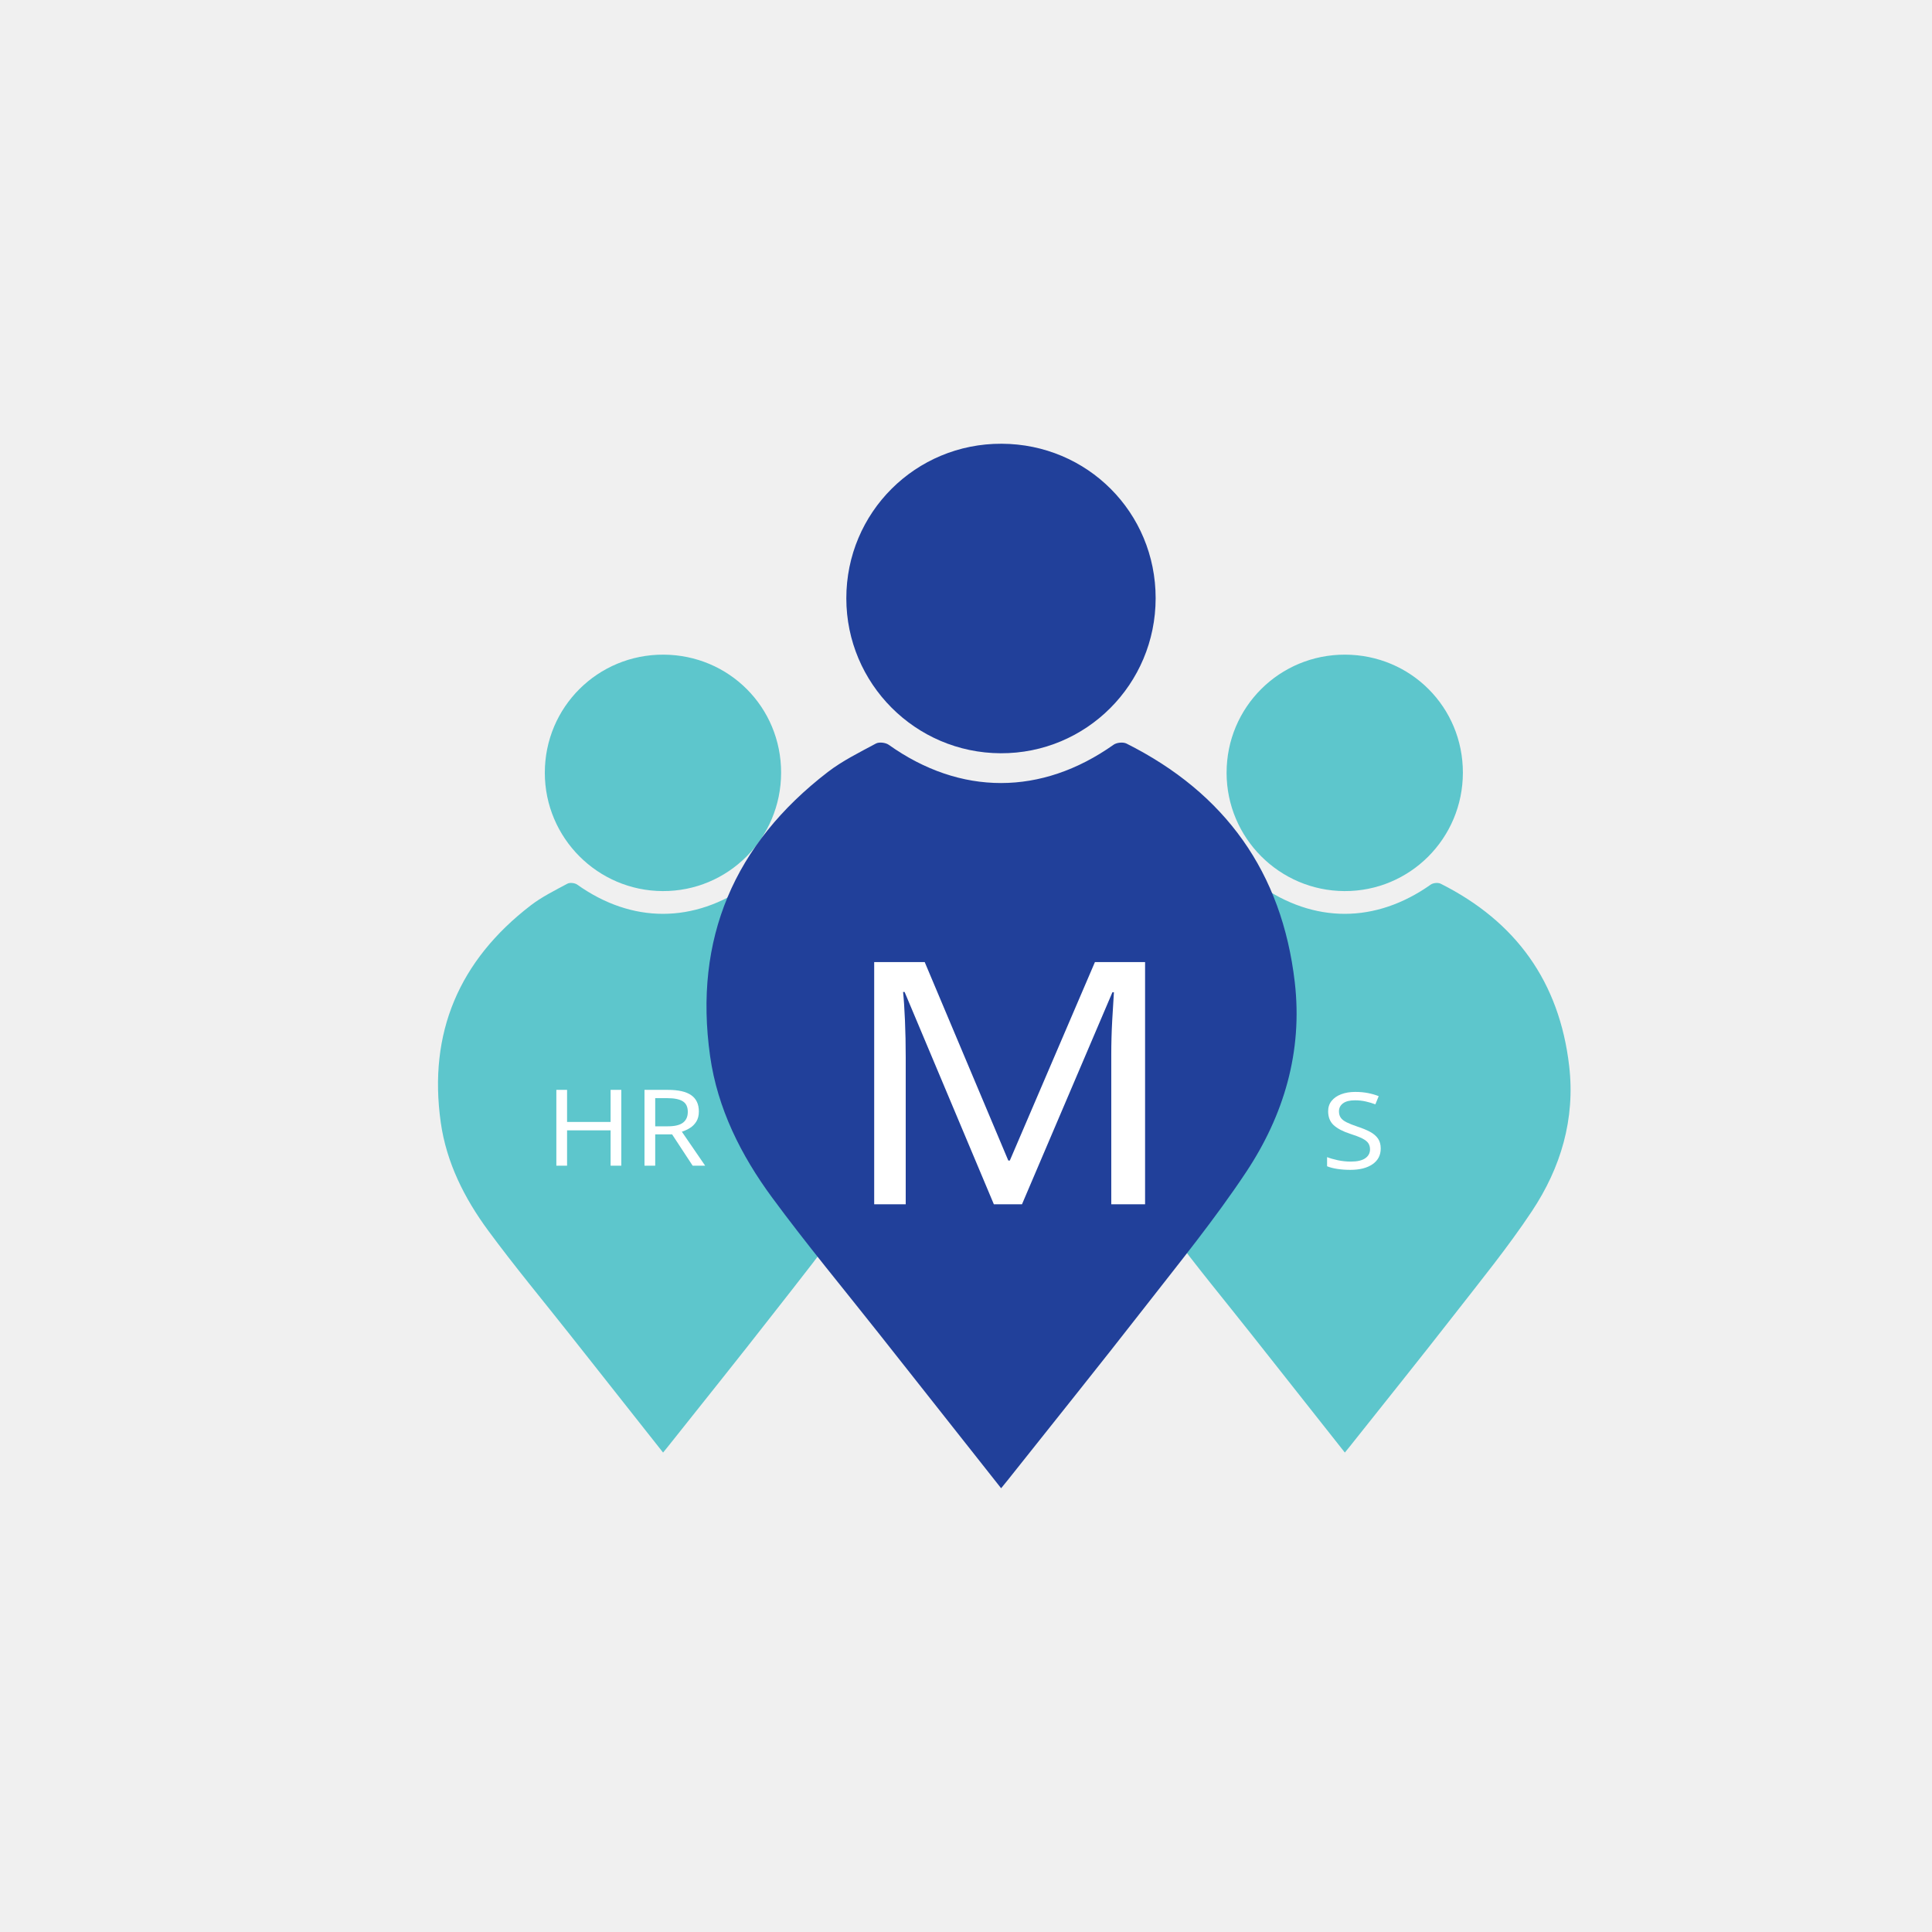
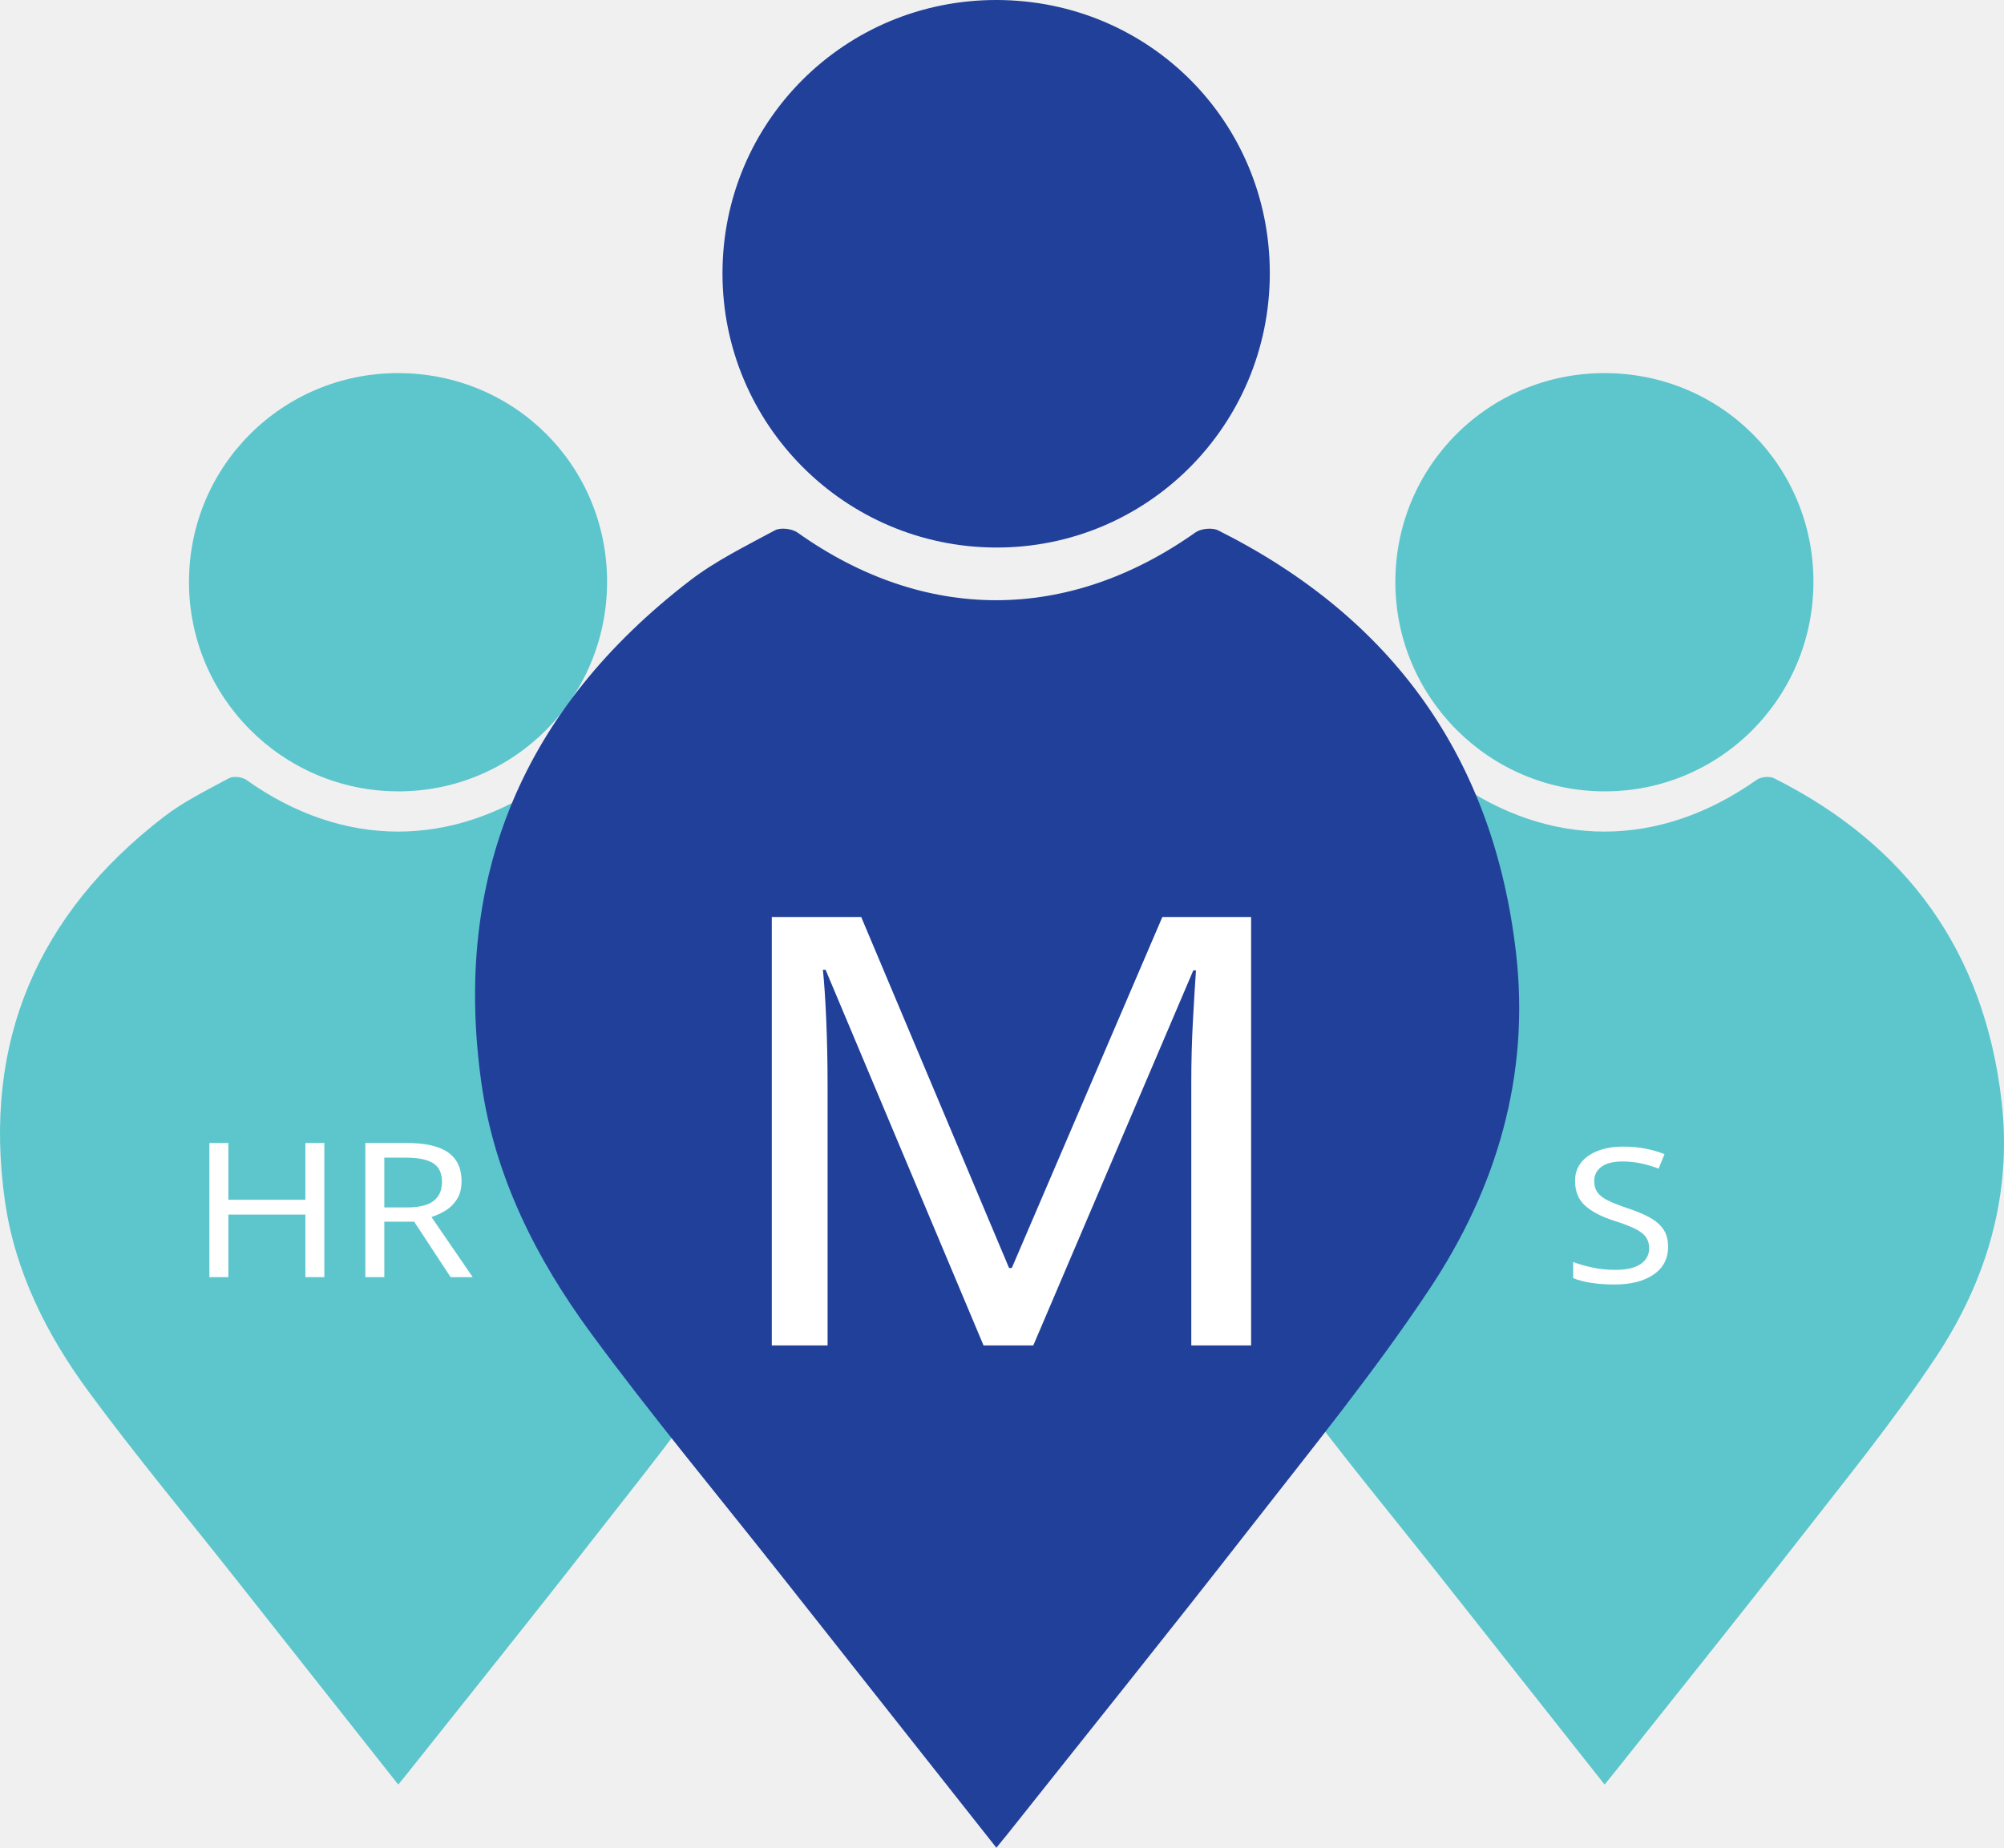
- <svg xmlns="http://www.w3.org/2000/svg" id="Layer_1" viewBox="0 0 2000 2000">
+ <svg xmlns="http://www.w3.org/2000/svg" id="Layer_1" viewBox="0 0 1172.42 1081.29">
  <defs>
    <style>.cls-1{fill:#5dc6cc;}.cls-1,.cls-2{stroke-width:0px;}.cls-3{font-size:351.15px;}.cls-3,.cls-4{fill:#fff;font-family:Gotham-Medium, Gotham;font-weight:500;}.cls-2{fill:#21409a;}.cls-4{font-size:109.94px;}</style>
  </defs>
-   <path class="cls-1" d="M1392.18,1503.68c-32.53-41.18-64.35-81.45-96.16-121.72-28.44-36.02-57.84-71.33-85.02-108.27-24.51-33.31-43.1-70.23-48.96-111.74-13.1-92.87,19.09-167.73,93.07-224.64,11.62-8.94,25.09-15.55,38.08-22.55,2.53-1.37,7.66-.75,10.13,1,56.75,40.35,120.75,40.32,177.84-.07,2.46-1.74,7.52-2.23,10.16-.9,77.98,39.11,122.99,101.72,133.08,188.68,6.38,54.97-8.65,105.32-38.6,150.4-24.66,37.12-52.97,71.88-80.4,107.1-35.63,45.75-71.99,90.93-108.04,136.35-1.48,1.86-3,3.69-5.18,6.37Z" />
-   <path class="cls-1" d="M1269.77,800c-.05-67.95,54.78-122.56,122.79-122.31,67.88.25,121.86,54.4,121.81,122.18-.04,68.04-54.88,122.88-122.59,122.58-67.38-.29-121.97-55.07-122.02-122.45Z" />
-   <path class="cls-1" d="M686.41,1503.68c-32.53-41.18-64.35-81.45-96.16-121.72-28.44-36.02-57.84-71.33-85.02-108.27-24.51-33.31-43.1-70.23-48.96-111.74-13.1-92.87,19.09-167.73,93.07-224.64,11.62-8.94,25.09-15.55,38.08-22.55,2.53-1.37,7.66-.75,10.13,1,56.75,40.35,120.75,40.32,177.84-.07,2.46-1.74,7.52-2.23,10.16-.9,77.98,39.11,122.99,101.72,133.08,188.68,6.38,54.97-8.65,105.32-38.6,150.4-24.66,37.12-52.97,71.88-80.4,107.1-35.63,45.75-71.99,90.93-108.04,136.35-1.48,1.86-3,3.69-5.18,6.37Z" />
-   <path class="cls-1" d="M564,800c-.05-67.95,54.78-122.56,122.79-122.31,67.88.25,121.86,54.4,121.81,122.18-.04,68.04-54.88,122.88-122.59,122.58-67.38-.29-121.97-55.07-122.02-122.45Z" />
-   <path class="cls-2" d="M1036.36,1540.64c-42.59-53.91-84.24-106.62-125.88-159.34-37.23-47.15-75.71-93.38-111.3-141.74-32.09-43.61-56.42-91.94-64.09-146.28-17.15-121.58,24.99-219.57,121.83-294.07,15.21-11.7,32.85-20.35,49.85-29.51,3.32-1.79,10.02-.99,13.25,1.31,74.29,52.82,158.08,52.78,232.81-.1,3.21-2.27,9.84-2.92,13.3-1.18,102.08,51.19,161,133.16,174.21,247,8.35,71.96-11.33,137.87-50.53,196.88-32.29,48.6-69.34,94.09-105.26,140.21-46.64,59.89-94.24,119.04-141.43,178.5-1.93,2.44-3.92,4.83-6.78,8.33Z" />
-   <path class="cls-2" d="M876.11,619.47c-.07-88.95,71.71-160.45,160.74-160.11,88.86.33,159.52,71.21,159.47,159.94-.06,89.07-71.84,160.86-160.48,160.47-88.21-.38-159.66-72.09-159.73-160.3Z" />
-   <text class="cls-4" transform="translate(564 1206.73) scale(1.12 1)">
+   <path class="cls-1" d="M938.75,1044.32c-32.53-41.18-64.35-81.45-96.16-121.72-28.44-36.02-57.84-71.33-85.02-108.27-24.51-33.31-43.1-70.23-48.96-111.74-13.1-92.87,19.09-167.73,93.07-224.64,11.62-8.94,25.09-15.55,38.08-22.55,2.53-1.37,7.66-.75,10.13,1,56.75,40.35,120.75,40.32,177.84-.07,2.46-1.74,7.52-2.23,10.16-.9,77.98,39.11,122.99,101.72,133.08,188.68,6.38,54.97-8.65,105.32-38.6,150.4-24.66,37.12-52.97,71.88-80.4,107.1-35.63,45.75-71.99,90.93-108.04,136.35-1.48,1.86-3,3.69-5.18,6.37Z" />
+   <path class="cls-1" d="M816.34,340.65c-.05-67.95,54.78-122.56,122.79-122.31,67.88.25,121.86,54.4,121.81,122.18-.04,68.04-54.88,122.88-122.59,122.58-67.38-.29-121.97-55.07-122.02-122.45Z" />
+   <path class="cls-1" d="M232.99,1044.32c-32.53-41.18-64.35-81.45-96.16-121.72-28.44-36.02-57.84-71.33-85.02-108.27-24.51-33.31-43.1-70.23-48.96-111.74-13.1-92.87,19.09-167.73,93.07-224.64,11.62-8.94,25.09-15.55,38.08-22.55,2.53-1.37,7.66-.75,10.13,1,56.75,40.35,120.75,40.32,177.84-.07,2.46-1.74,7.52-2.23,10.16-.9,77.98,39.11,122.99,101.72,133.08,188.68,6.38,54.97-8.65,105.32-38.6,150.4-24.66,37.12-52.97,71.88-80.4,107.1-35.63,45.75-71.99,90.93-108.04,136.35-1.48,1.86-3,3.69-5.18,6.37Z" />
+   <path class="cls-1" d="M110.57,340.65c-.05-67.95,54.78-122.56,122.79-122.31,67.88.25,121.86,54.4,121.81,122.18-.04,68.04-54.88,122.88-122.59,122.58-67.38-.29-121.97-55.07-122.02-122.45Z" />
+   <path class="cls-2" d="M582.93,1081.29c-42.59-53.91-84.24-106.62-125.88-159.34-37.23-47.15-75.71-93.38-111.3-141.74-32.09-43.61-56.42-91.94-64.09-146.28-17.15-121.58,24.99-219.57,121.83-294.07,15.21-11.7,32.85-20.35,49.85-29.51,3.32-1.79,10.02-.99,13.25,1.31,74.29,52.82,158.08,52.78,232.81-.1,3.21-2.27,9.84-2.92,13.3-1.18,102.08,51.19,161,133.16,174.21,247,8.35,71.96-11.33,137.87-50.53,196.88-32.29,48.6-69.34,94.09-105.26,140.21-46.64,59.89-94.24,119.04-141.43,178.5-1.93,2.44-3.92,4.83-6.78,8.33Z" />
+   <path class="cls-2" d="M422.68,160.11C422.61,71.16,494.39-.33,583.42,0c88.86.33,159.52,71.21,159.47,159.94-.06,89.07-71.84,160.86-160.48,160.47-88.21-.38-159.66-72.09-159.73-160.3Z" />
+   <text class="cls-4" transform="translate(110.57 747.37) scale(1.12 1)">
    <tspan x="0" y="0">HR</tspan>
  </text>
-   <text class="cls-4" transform="translate(1367.51 1209.94) scale(1.12 1)">
+   <text class="cls-4" transform="translate(914.09 750.59) scale(1.12 1)">
    <tspan x="0" y="0">S</tspan>
  </text>
-   <text class="cls-3" transform="translate(866.81 1246.69) scale(1.12 1)">
+   <text class="cls-3" transform="translate(413.38 787.34) scale(1.12 1)">
    <tspan x="0" y="0">M</tspan>
  </text>
</svg>
